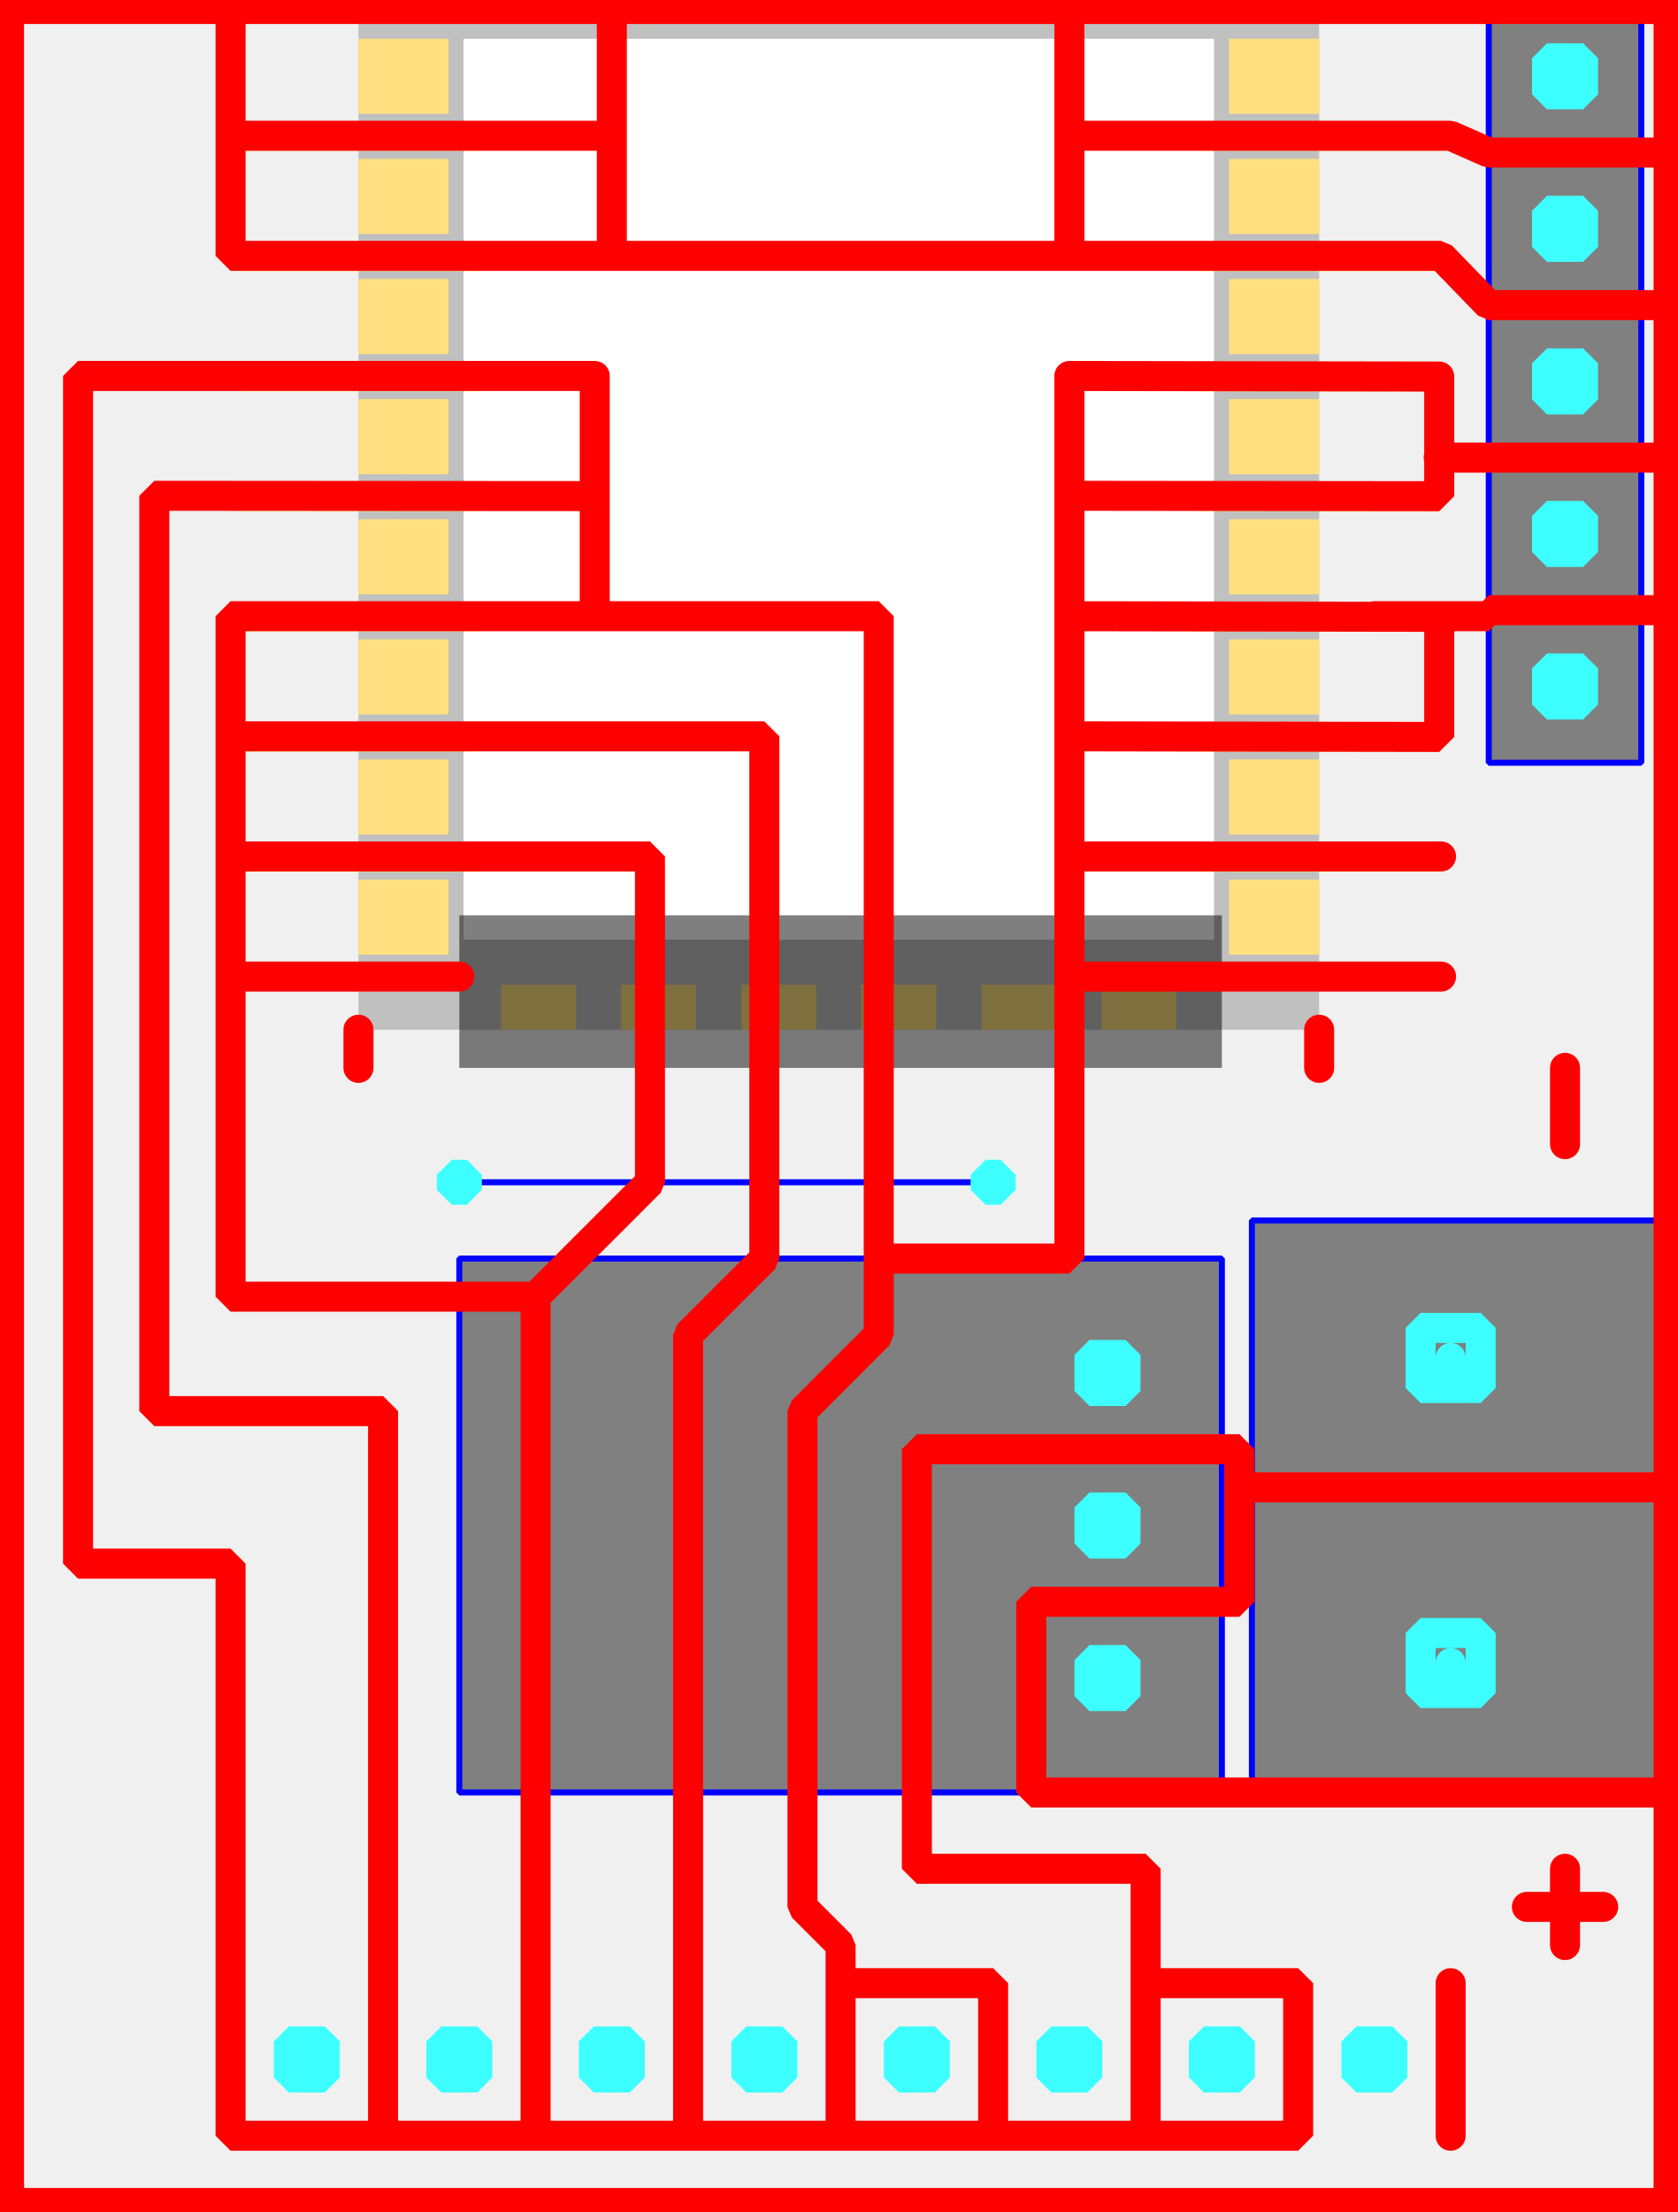
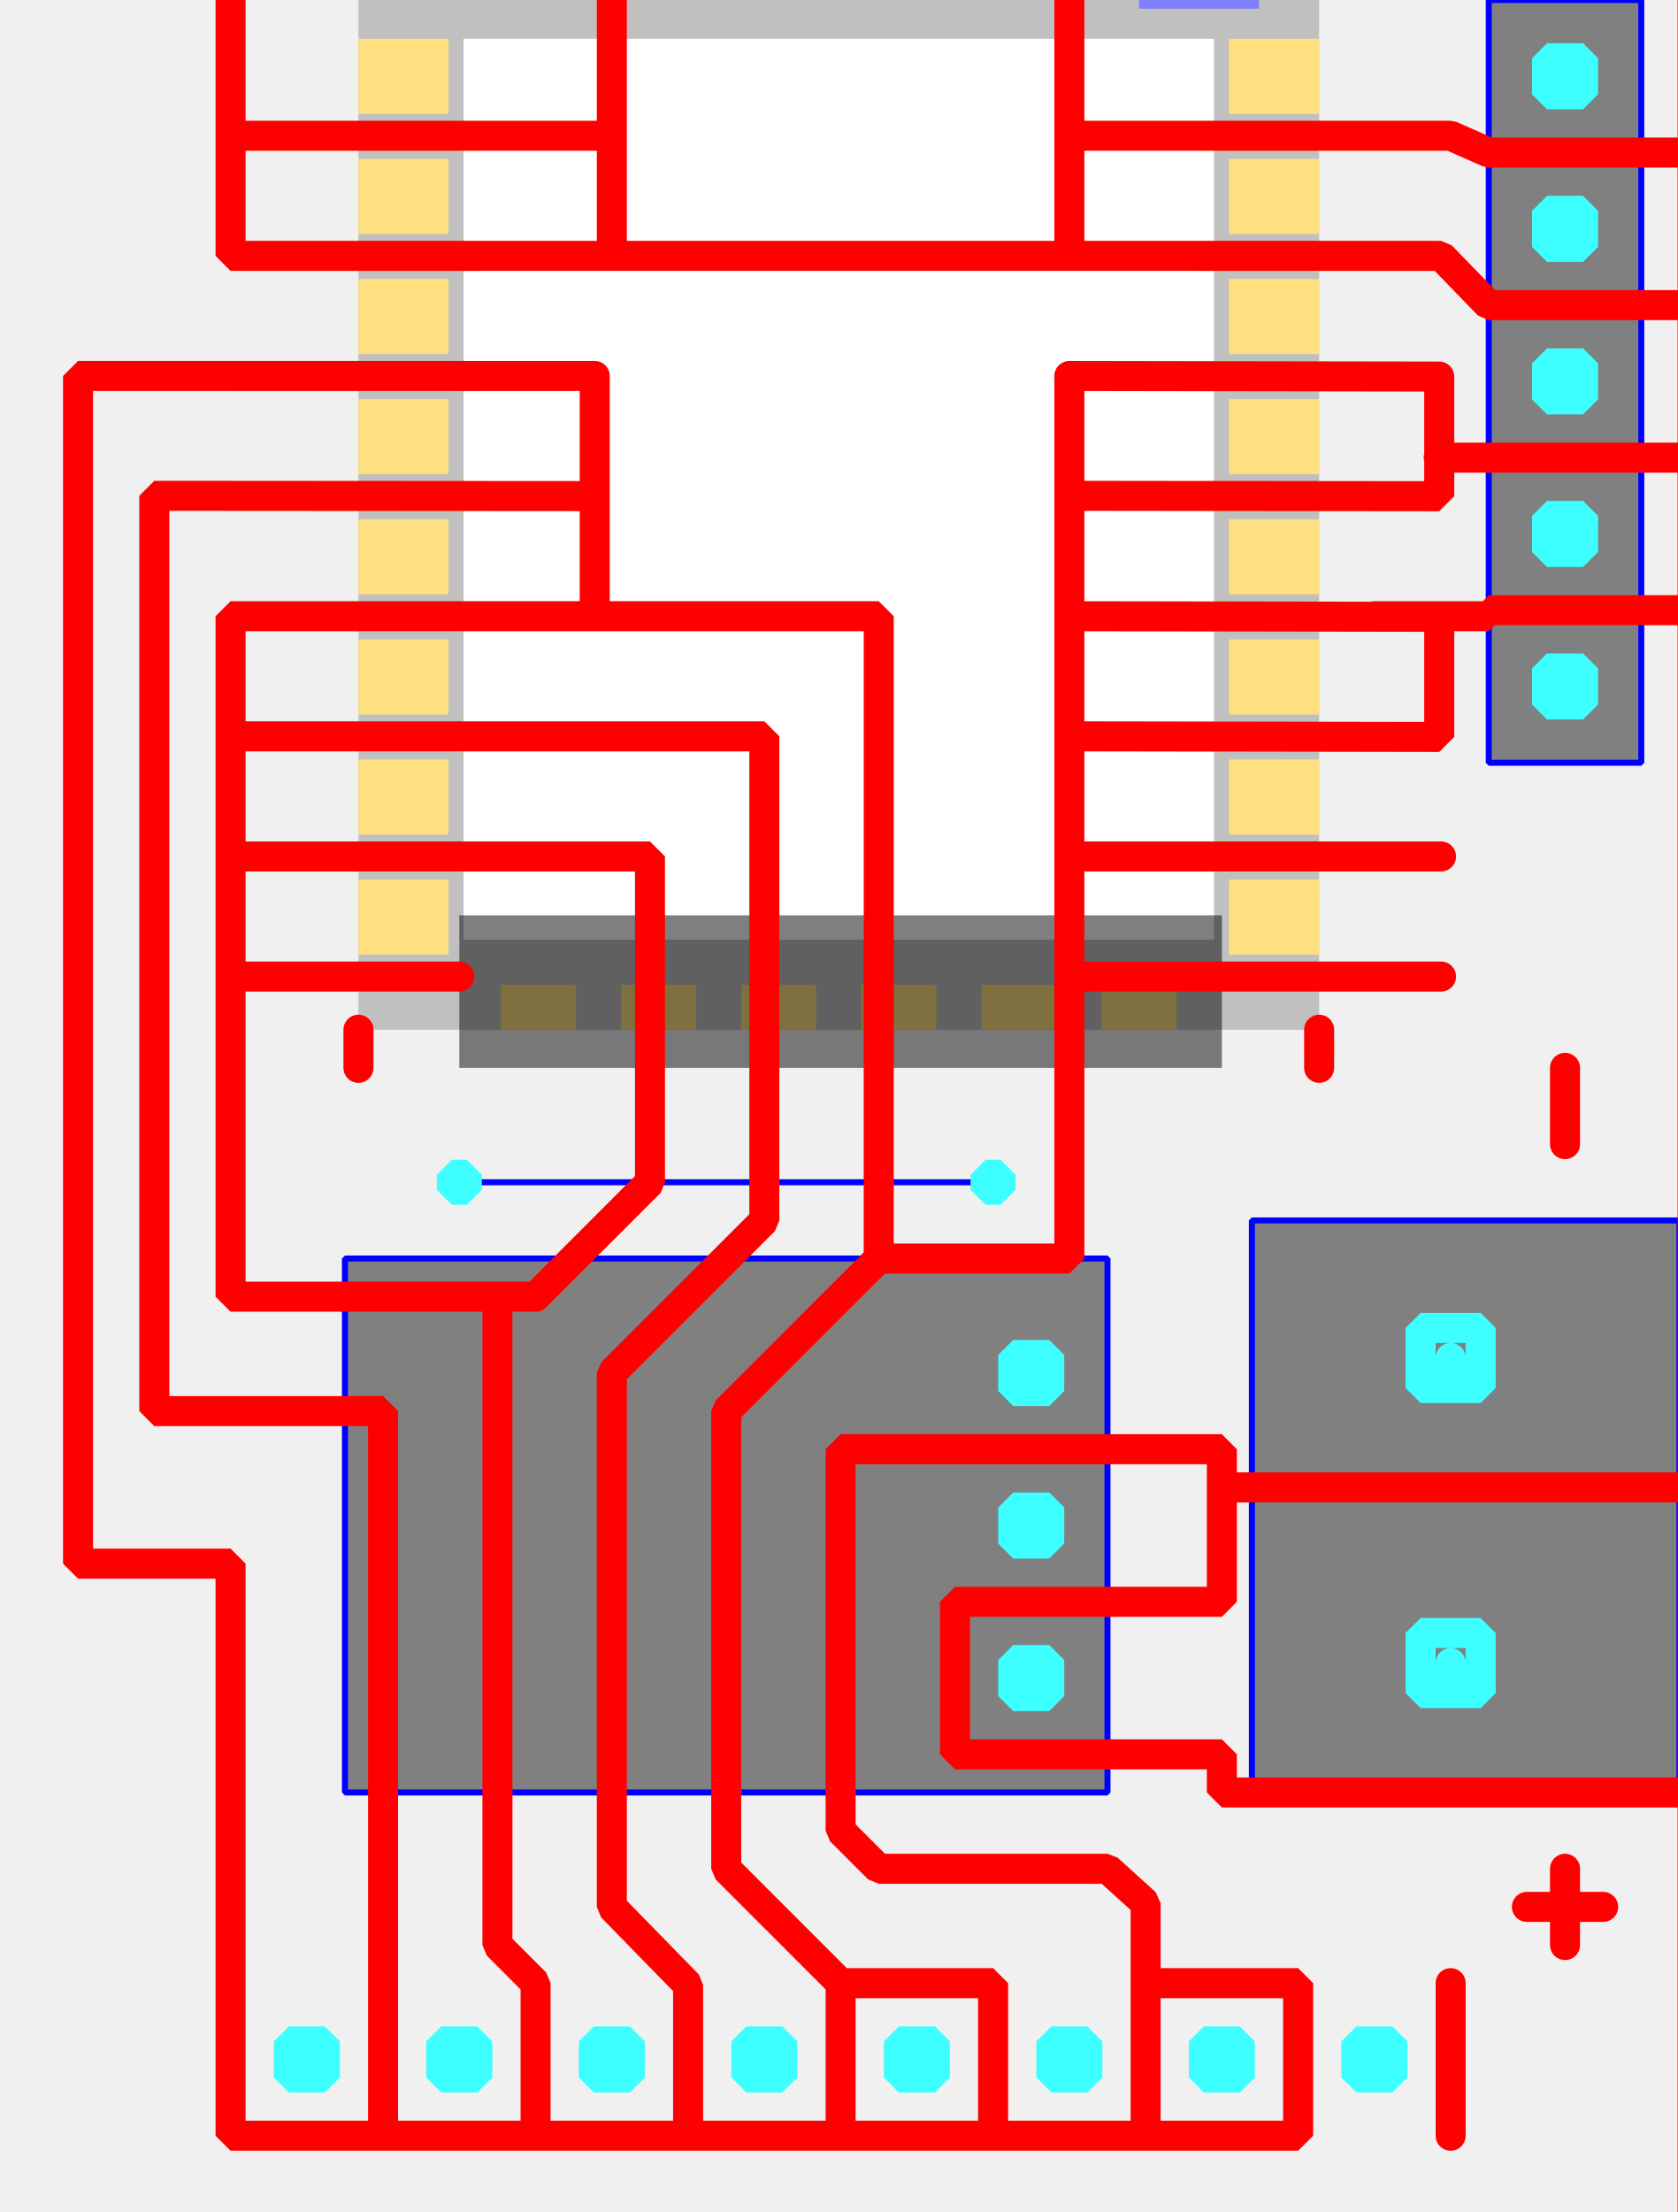
- <svg xmlns="http://www.w3.org/2000/svg" width="1.1in" height="1.45in" viewBox="0 0 27.94 36.83" version="1.1" id="svg926">
+ <svg xmlns="http://www.w3.org/2000/svg" width="27.94mm" height="36.83mm" viewBox="0 0 27.94 36.83" version="1.1" id="svg926">
  <defs id="defs920" />
-   <g id="layer6" style="display:inline" transform="translate(0,5.079996)">
+   <g id="layer6" style="display:inline" transform="translate(0,5.079993)">
    <g transform="translate(-15.97141,-100.9936)" id="layer1-93">
      <rect y="89.059" x="21.941" height="24" width="16" id="rect817" style="opacity:1;fill:#c0c0c0;fill-opacity:1;fill-rule:evenodd;stroke:none;stroke-width:0.117;stroke-linecap:round;stroke-linejoin:round;stroke-miterlimit:4;stroke-dasharray:none;stroke-dashoffset:0;stroke-opacity:1" />
      <rect y="96.559" x="23.691" height="15" width="12.5" id="rect819" style="opacity:1;fill:#ffffff;fill-opacity:1;fill-rule:evenodd;stroke:none;stroke-width:0.102;stroke-linecap:round;stroke-linejoin:round;stroke-miterlimit:4;stroke-dasharray:none;stroke-dashoffset:0;stroke-opacity:1" />
      <rect y="89.059" x="21.941" height="5" width="16" id="rect821" style="opacity:1;fill:#808080;fill-opacity:1;fill-rule:evenodd;stroke:none;stroke-width:0.1;stroke-linecap:round;stroke-linejoin:round;stroke-miterlimit:4;stroke-dasharray:none;stroke-dashoffset:0;stroke-opacity:1" />
      <text id="text825" y="93.01" x="21.964" style="font-style:normal;font-variant:normal;font-weight:normal;font-stretch:normal;font-size:4.233px;line-height:125%;font-family:Raleway;-inkscape-font-specification:'Raleway, Normal';font-variant-ligatures:normal;font-variant-caps:normal;font-variant-numeric:normal;font-feature-settings:normal;text-align:start;letter-spacing:0px;word-spacing:0px;writing-mode:lr-tb;text-anchor:start;fill:#000000;fill-opacity:1;stroke:none;stroke-width:0.265px;stroke-linecap:butt;stroke-linejoin:miter;stroke-opacity:1" xml:space="preserve">
        <tspan style="stroke-width:0.265px" y="93.01" x="21.964" id="tspan823">ESP-12F</tspan>
      </text>
      <g transform="translate(-2,-1.4530335e-6)" id="g953">
        <rect style="opacity:1;fill:#ffe080;fill-opacity:1;fill-rule:evenodd;stroke:none;stroke-width:0.062;stroke-linecap:round;stroke-linejoin:round;stroke-miterlimit:4;stroke-dasharray:none;stroke-dashoffset:0;stroke-opacity:1" id="rect830" width="1.5" height="1.25" x="23.941" y="-111.809" transform="scale(1,-1)" />
        <rect transform="scale(1,-1)" y="-109.809" x="23.941" height="1.25" width="1.5" id="rect832" style="opacity:1;fill:#ffe080;fill-opacity:1;fill-rule:evenodd;stroke:none;stroke-width:0.062;stroke-linecap:round;stroke-linejoin:round;stroke-miterlimit:4;stroke-dasharray:none;stroke-dashoffset:0;stroke-opacity:1" />
        <rect transform="scale(1,-1)" y="-107.809" x="23.941" height="1.25" width="1.5" id="rect834" style="opacity:1;fill:#ffe080;fill-opacity:1;fill-rule:evenodd;stroke:none;stroke-width:0.062;stroke-linecap:round;stroke-linejoin:round;stroke-miterlimit:4;stroke-dasharray:none;stroke-dashoffset:0;stroke-opacity:1" />
        <rect style="opacity:1;fill:#ffe080;fill-opacity:1;fill-rule:evenodd;stroke:none;stroke-width:0.062;stroke-linecap:round;stroke-linejoin:round;stroke-miterlimit:4;stroke-dasharray:none;stroke-dashoffset:0;stroke-opacity:1" id="rect836" width="1.5" height="1.25" x="23.941" y="-105.809" transform="scale(1,-1)" />
        <rect transform="scale(1,-1)" y="-103.809" x="23.941" height="1.25" width="1.5" id="rect838" style="opacity:1;fill:#ffe080;fill-opacity:1;fill-rule:evenodd;stroke:none;stroke-width:0.062;stroke-linecap:round;stroke-linejoin:round;stroke-miterlimit:4;stroke-dasharray:none;stroke-dashoffset:0;stroke-opacity:1" />
        <rect style="opacity:1;fill:#ffe080;fill-opacity:1;fill-rule:evenodd;stroke:none;stroke-width:0.062;stroke-linecap:round;stroke-linejoin:round;stroke-miterlimit:4;stroke-dasharray:none;stroke-dashoffset:0;stroke-opacity:1" id="rect840" width="1.5" height="1.25" x="23.941" y="-101.809" transform="scale(1,-1)" />
        <rect style="opacity:1;fill:#ffe080;fill-opacity:1;fill-rule:evenodd;stroke:none;stroke-width:0.062;stroke-linecap:round;stroke-linejoin:round;stroke-miterlimit:4;stroke-dasharray:none;stroke-dashoffset:0;stroke-opacity:1" id="rect842" width="1.5" height="1.25" x="23.941" y="-99.809" transform="scale(1,-1)" />
        <rect transform="scale(1,-1)" y="-97.809" x="23.941" height="1.25" width="1.5" id="rect844" style="opacity:1;fill:#ffe080;fill-opacity:1;fill-rule:evenodd;stroke:none;stroke-width:0.062;stroke-linecap:round;stroke-linejoin:round;stroke-miterlimit:4;stroke-dasharray:none;stroke-dashoffset:0;stroke-opacity:1" />
      </g>
      <g transform="translate(-2,-1.4530335e-6)" id="g963">
        <rect transform="scale(1,-1)" y="-111.809" x="38.441" height="1.25" width="1.5" id="rect846" style="opacity:1;fill:#ffe080;fill-opacity:1;fill-rule:evenodd;stroke:none;stroke-width:0.062;stroke-linecap:round;stroke-linejoin:round;stroke-miterlimit:4;stroke-dasharray:none;stroke-dashoffset:0;stroke-opacity:1" />
        <rect style="opacity:1;fill:#ffe080;fill-opacity:1;fill-rule:evenodd;stroke:none;stroke-width:0.062;stroke-linecap:round;stroke-linejoin:round;stroke-miterlimit:4;stroke-dasharray:none;stroke-dashoffset:0;stroke-opacity:1" id="rect848" width="1.5" height="1.25" x="38.441" y="-109.809" transform="scale(1,-1)" />
        <rect style="opacity:1;fill:#ffe080;fill-opacity:1;fill-rule:evenodd;stroke:none;stroke-width:0.062;stroke-linecap:round;stroke-linejoin:round;stroke-miterlimit:4;stroke-dasharray:none;stroke-dashoffset:0;stroke-opacity:1" id="rect850" width="1.5" height="1.25" x="38.441" y="-107.809" transform="scale(1,-1)" />
        <rect transform="scale(1,-1)" y="-105.809" x="38.441" height="1.25" width="1.5" id="rect852" style="opacity:1;fill:#ffe080;fill-opacity:1;fill-rule:evenodd;stroke:none;stroke-width:0.062;stroke-linecap:round;stroke-linejoin:round;stroke-miterlimit:4;stroke-dasharray:none;stroke-dashoffset:0;stroke-opacity:1" />
        <rect style="opacity:1;fill:#ffe080;fill-opacity:1;fill-rule:evenodd;stroke:none;stroke-width:0.062;stroke-linecap:round;stroke-linejoin:round;stroke-miterlimit:4;stroke-dasharray:none;stroke-dashoffset:0;stroke-opacity:1" id="rect854" width="1.5" height="1.25" x="38.441" y="-103.809" transform="scale(1,-1)" />
        <rect transform="scale(1,-1)" y="-101.809" x="38.441" height="1.25" width="1.5" id="rect856" style="opacity:1;fill:#ffe080;fill-opacity:1;fill-rule:evenodd;stroke:none;stroke-width:0.062;stroke-linecap:round;stroke-linejoin:round;stroke-miterlimit:4;stroke-dasharray:none;stroke-dashoffset:0;stroke-opacity:1" />
        <rect transform="scale(1,-1)" y="-99.809" x="38.441" height="1.25" width="1.5" id="rect858" style="opacity:1;fill:#ffe080;fill-opacity:1;fill-rule:evenodd;stroke:none;stroke-width:0.062;stroke-linecap:round;stroke-linejoin:round;stroke-miterlimit:4;stroke-dasharray:none;stroke-dashoffset:0;stroke-opacity:1" />
        <rect style="opacity:1;fill:#ffe080;fill-opacity:1;fill-rule:evenodd;stroke:none;stroke-width:0.062;stroke-linecap:round;stroke-linejoin:round;stroke-miterlimit:4;stroke-dasharray:none;stroke-dashoffset:0;stroke-opacity:1" id="rect860" width="1.5" height="1.25" x="38.441" y="-97.809" transform="scale(1,-1)" />
      </g>
      <rect y="95.059" x="34.941" height="1" width="2" id="rect862" style="opacity:1;fill:#8080ff;fill-opacity:1;fill-rule:evenodd;stroke:none;stroke-width:0.1;stroke-linecap:round;stroke-linejoin:round;stroke-miterlimit:4;stroke-dasharray:none;stroke-dashoffset:0;stroke-opacity:1" />
      <g transform="translate(-2,-1.4530335e-6)" id="g997">
        <rect style="opacity:1;fill:#ffe080;fill-opacity:1;fill-rule:evenodd;stroke:none;stroke-width:0.062;stroke-linecap:round;stroke-linejoin:round;stroke-miterlimit:4;stroke-dasharray:none;stroke-dashoffset:0;stroke-opacity:1" id="rect869" width="1.25" height="0.75" x="26.316" y="-113.059" transform="scale(1,-1)" />
        <rect transform="scale(1,-1)" y="-113.059" x="28.316" height="0.75" width="1.25" id="rect871" style="opacity:1;fill:#ffe080;fill-opacity:1;fill-rule:evenodd;stroke:none;stroke-width:0.062;stroke-linecap:round;stroke-linejoin:round;stroke-miterlimit:4;stroke-dasharray:none;stroke-dashoffset:0;stroke-opacity:1" />
        <rect style="opacity:1;fill:#ffe080;fill-opacity:1;fill-rule:evenodd;stroke:none;stroke-width:0.062;stroke-linecap:round;stroke-linejoin:round;stroke-miterlimit:4;stroke-dasharray:none;stroke-dashoffset:0;stroke-opacity:1" id="rect873" width="1.25" height="0.75" x="30.316" y="-113.059" transform="scale(1,-1)" />
        <rect transform="scale(1,-1)" y="-113.059" x="32.316" height="0.75" width="1.25" id="rect875" style="opacity:1;fill:#ffe080;fill-opacity:1;fill-rule:evenodd;stroke:none;stroke-width:0.062;stroke-linecap:round;stroke-linejoin:round;stroke-miterlimit:4;stroke-dasharray:none;stroke-dashoffset:0;stroke-opacity:1" />
        <rect style="opacity:1;fill:#ffe080;fill-opacity:1;fill-rule:evenodd;stroke:none;stroke-width:0.062;stroke-linecap:round;stroke-linejoin:round;stroke-miterlimit:4;stroke-dasharray:none;stroke-dashoffset:0;stroke-opacity:1" id="rect877" width="1.25" height="0.75" x="34.316" y="-113.059" transform="scale(1,-1)" />
        <rect transform="scale(1,-1)" y="-113.059" x="36.316" height="0.75" width="1.25" id="rect879" style="opacity:1;fill:#ffe080;fill-opacity:1;fill-rule:evenodd;stroke:none;stroke-width:0.062;stroke-linecap:round;stroke-linejoin:round;stroke-miterlimit:4;stroke-dasharray:none;stroke-dashoffset:0;stroke-opacity:1" />
      </g>
      <g id="g1225">
        <path style="opacity:1;fill:none;fill-opacity:1;fill-rule:evenodd;stroke:#ffff00;stroke-width:0.5;stroke-linecap:butt;stroke-linejoin:round;stroke-miterlimit:4;stroke-dasharray:none;stroke-dashoffset:0;stroke-opacity:0.251" d="m 19.941,98.184 h 2.75 1.25" id="path871" />
        <path style="opacity:1;fill:none;fill-opacity:1;fill-rule:evenodd;stroke:#ffff00;stroke-width:0.5;stroke-linecap:butt;stroke-linejoin:round;stroke-miterlimit:4;stroke-dasharray:none;stroke-dashoffset:0;stroke-opacity:0.251" d="m 19.941,100.184 h 2.75 1.25" id="path873" />
        <path id="path875" d="m 19.941,102.184 h 2.75 1.25" style="opacity:1;fill:none;fill-opacity:1;fill-rule:evenodd;stroke:#ffff00;stroke-width:0.5;stroke-linecap:butt;stroke-linejoin:round;stroke-miterlimit:4;stroke-dasharray:none;stroke-dashoffset:0;stroke-opacity:0.251" />
        <path style="opacity:1;fill:none;fill-opacity:1;fill-rule:evenodd;stroke:#ffff00;stroke-width:0.5;stroke-linecap:butt;stroke-linejoin:round;stroke-miterlimit:4;stroke-dasharray:none;stroke-dashoffset:0;stroke-opacity:0.251" d="m 19.941,104.184 h 2.75 1.25" id="path877" />
        <path id="path879" d="m 19.941,106.184 h 2.75 1.25" style="opacity:1;fill:none;fill-opacity:1;fill-rule:evenodd;stroke:#ffff00;stroke-width:0.5;stroke-linecap:butt;stroke-linejoin:round;stroke-miterlimit:4;stroke-dasharray:none;stroke-dashoffset:0;stroke-opacity:0.251" />
        <path id="path881" d="m 19.941,108.184 h 2.75 1.25" style="opacity:1;fill:none;fill-opacity:1;fill-rule:evenodd;stroke:#ffff00;stroke-width:0.5;stroke-linecap:butt;stroke-linejoin:round;stroke-miterlimit:4;stroke-dasharray:none;stroke-dashoffset:0;stroke-opacity:0.251" />
        <path style="opacity:1;fill:none;fill-opacity:1;fill-rule:evenodd;stroke:#ffff00;stroke-width:0.5;stroke-linecap:butt;stroke-linejoin:round;stroke-miterlimit:4;stroke-dasharray:none;stroke-dashoffset:0;stroke-opacity:0.251" d="m 19.941,110.184 h 2.75 1.25" id="path883" />
        <path id="path904" d="m 35.941,98.184 h 2.75 1.25" style="opacity:1;fill:none;fill-opacity:1;fill-rule:evenodd;stroke:#ffff00;stroke-width:0.5;stroke-linecap:butt;stroke-linejoin:round;stroke-miterlimit:4;stroke-dasharray:none;stroke-dashoffset:0;stroke-opacity:0.251" />
        <path id="path906" d="m 35.941,100.184 h 2.75 1.25" style="opacity:1;fill:none;fill-opacity:1;fill-rule:evenodd;stroke:#ffff00;stroke-width:0.5;stroke-linecap:butt;stroke-linejoin:round;stroke-miterlimit:4;stroke-dasharray:none;stroke-dashoffset:0;stroke-opacity:0.251" />
        <path style="opacity:1;fill:none;fill-opacity:1;fill-rule:evenodd;stroke:#ffff00;stroke-width:0.5;stroke-linecap:butt;stroke-linejoin:round;stroke-miterlimit:4;stroke-dasharray:none;stroke-dashoffset:0;stroke-opacity:0.251" d="m 35.941,102.184 h 2.75 1.25" id="path908" />
        <path id="path910" d="m 35.941,104.184 h 2.75 1.25" style="opacity:1;fill:none;fill-opacity:1;fill-rule:evenodd;stroke:#ffff00;stroke-width:0.5;stroke-linecap:butt;stroke-linejoin:round;stroke-miterlimit:4;stroke-dasharray:none;stroke-dashoffset:0;stroke-opacity:0.251" />
        <path style="opacity:1;fill:none;fill-opacity:1;fill-rule:evenodd;stroke:#ffff00;stroke-width:0.5;stroke-linecap:butt;stroke-linejoin:round;stroke-miterlimit:4;stroke-dasharray:none;stroke-dashoffset:0;stroke-opacity:0.251" d="m 35.941,106.184 h 2.75 1.25" id="path912" />
        <path style="opacity:1;fill:none;fill-opacity:1;fill-rule:evenodd;stroke:#ffff00;stroke-width:0.5;stroke-linecap:butt;stroke-linejoin:round;stroke-miterlimit:4;stroke-dasharray:none;stroke-dashoffset:0;stroke-opacity:0.251" d="m 35.941,108.184 h 2.75 1.25" id="path914" />
        <path id="path916" d="m 35.941,110.184 h 2.75 1.25" style="opacity:1;fill:none;fill-opacity:1;fill-rule:evenodd;stroke:#ffff00;stroke-width:0.5;stroke-linecap:butt;stroke-linejoin:round;stroke-miterlimit:4;stroke-dasharray:none;stroke-dashoffset:0;stroke-opacity:0.251" />
      </g>
    </g>
    <rect style="display:inline;opacity:1;fill:#808080;fill-opacity:1;fill-rule:evenodd;stroke:#0000ff;stroke-width:0.1;stroke-linecap:round;stroke-linejoin:bevel;stroke-miterlimit:4;stroke-dasharray:none;stroke-dashoffset:0;stroke-opacity:1" id="rect1431" width="7.12" height="9.66" x="20.85" y="15.24" />
-     <rect style="opacity:1;fill:#808080;fill-opacity:1;fill-rule:evenodd;stroke:#0000ff;stroke-width:0.1;stroke-linecap:round;stroke-linejoin:bevel;stroke-miterlimit:4;stroke-dasharray:none;stroke-dashoffset:0;stroke-opacity:1" id="rect1434" width="8.89" height="12.7" x="15.875" y="-20.35" transform="rotate(90)" />
+     <rect style="opacity:1;fill:#808080;fill-opacity:1;fill-rule:evenodd;stroke:#0000ff;stroke-width:0.1;stroke-linecap:round;stroke-linejoin:bevel;stroke-miterlimit:4;stroke-dasharray:none;stroke-dashoffset:0;stroke-opacity:1" id="rect1434" width="8.89" height="12.7" x="15.875" y="-18.445" transform="rotate(90)" />
    <rect style="display:inline;opacity:1;fill:#808080;fill-opacity:1;fill-rule:evenodd;stroke:#0000ff;stroke-width:0.1;stroke-linecap:round;stroke-linejoin:bevel;stroke-miterlimit:4;stroke-dasharray:none;stroke-dashoffset:0;stroke-opacity:1" id="rect1436" width="2.54" height="12.7" x="24.795" y="-5.08" />
    <path style="opacity:1;fill:#808080;fill-opacity:1;fill-rule:evenodd;stroke:#0000ff;stroke-width:0.1;stroke-linecap:round;stroke-linejoin:bevel;stroke-miterlimit:4;stroke-dasharray:none;stroke-dashoffset:0;stroke-opacity:1" d="M 7.65,14.605 H 16.54" id="path1439" />
    <rect style="opacity:1;fill:#000000;fill-opacity:0.502;fill-rule:evenodd;stroke:none;stroke-width:0.5;stroke-linecap:round;stroke-linejoin:bevel;stroke-miterlimit:4;stroke-dasharray:none;stroke-dashoffset:0;stroke-opacity:1" id="rect917" width="12.7" height="2.54" x="7.65" y="10.16" />
  </g>
-   <g id="layer3" style="display:inline" transform="translate(0,5.079996)">
-     <rect style="opacity:1;fill:none;fill-opacity:1;fill-rule:evenodd;stroke:#ff0000;stroke-width:0.8;stroke-linecap:round;stroke-linejoin:round;stroke-miterlimit:4;stroke-dasharray:none;stroke-dashoffset:0;stroke-opacity:1" id="rect1309" width="27.94" height="36.83" x="3.5762781e-08" y="-5.08" />
+   <g id="layer3" style="display:inline" transform="translate(0,5.079993)">
+     <rect style="opacity:1;fill:none;fill-opacity:1;fill-rule:evenodd;stroke:#ff0000;stroke-width:1;stroke-linecap:round;stroke-linejoin:round;stroke-miterlimit:4;stroke-dasharray:none;stroke-dashoffset:0;stroke-opacity:1" id="rect1309" width="28.94" height="37.83" x="-0.5" y="-5.58" />
  </g>
-   <g id="layer7" style="display:inline" transform="translate(0,5.079996)">
+   <g id="layer7" style="display:inline" transform="translate(0,5.079993)">
    <g transform="matrix(-0.343515,0,0,-0.3446075,29.92896,100.9159)" id="layer1" style="display:inline;stroke:#ff0000;stroke-width:1.453;stroke-miterlimit:4;stroke-dasharray:none;stroke-opacity:1" />
    <g transform="matrix(0.2185159,0,0,0.2193013,-0.7878992,-33.31566)" id="layer1-9" style="stroke:#ff0000;stroke-width:2.284;stroke-miterlimit:4;stroke-dasharray:none;stroke-opacity:1" />
-     <path id="path903" style="opacity:1;fill:none;fill-opacity:1;fill-rule:evenodd;stroke:#ff0000;stroke-width:0.5;stroke-linecap:round;stroke-linejoin:bevel;stroke-miterlimit:4;stroke-dasharray:none;stroke-dashoffset:0;stroke-opacity:1" d="m 21.97,12.065 v 0.635 M 5.97,12.065 v 0.635 m 18.19,15.24 v 2.54 m 1.905,-4.445 v 1.27 m -0.635,-0.635 h 1.27 m -0.635,-12.7 v -1.27 M 7.65,11.18 H 3.84 M 20.678,19.685 h 7.292 m -1e-6,5.08 -10.795,1e-6 v -3.175 h 3.467 v -2.54 l -5.372,-2e-6 v 6.985 l 3.81,2e-6 v 1.905 M 3.84,9.18 l -1e-7,7.33 h 5.08 M 17.81,11.18 v 4.695 H 14.635 M 17.81,7.18 v 4 H 24 v 0 m -14.095,-6 V 1.18 m 0,4 H 3.84 v 4 M 9.905,3.18 2.57,3.175 l -10e-8,15.24 h 3.81 l 2e-7,12.065 M 10.19,-0.82 h 7.62 M 18.095,9.18 H 24 v 0 M 17.81,3.175 v 2.005 l 6.16,0.01 v 2 l -6.16,-0.01 v -2 M 3.84,-2.82 v 2 l 6.35,10e-8 V -2.82 m 7.62,4 6.16,0.01 m -0.009,1.35 4.009,4.9e-6 M 17.81,-2.82 v 2 l 6.19,-10e-8 L 24.795,4.6111664e-6 27.97,6.629777e-6 M 17.81,-5.08 v 2.26 h 6.35 l 0.635,0.28 3.175,2e-6 M 3.84,-5.08 V -2.82 H 10.19 v -2.26 m 6.35,35.56 h 2.54 m -5.08,0 H 3.84 l -1e-7,-9.525 H 1.3 l 1e-7,-19.775 H 9.905 M 19.08,27.94 h 2.54 v 2.54 h -2.54 z m -5.08,-1e-6 2.54,1e-6 v 2.54 h -2.54 z m -2.54,2.54 v -13.335 l 1.27,-1.27 V 7.18 l -8.89,1e-6 m 5.08,23.3 -1e-7,-13.97 1.905,-1.905 V 9.18 H 3.84 m 6.065,-4 H 14.635 v 11.965 l -1.27,1.27 v 8.255 l 0.635,0.635 v 0.635 M 17.81,1.18 v 1.995 l 6.16,0.007 V 1.19" />
-     <path style="opacity:1;fill:none;fill-opacity:1;fill-rule:evenodd;stroke:#ff0000;stroke-width:0.5;stroke-linecap:round;stroke-linejoin:bevel;stroke-miterlimit:4;stroke-dasharray:none;stroke-dashoffset:0;stroke-opacity:1" d="m 27.97,5.08 -3.175,0 V 5.18 H 22.89" id="path905" />
+     <path id="path905" style="opacity:1;fill:none;fill-opacity:1;fill-rule:evenodd;stroke:#ff0000;stroke-width:0.5;stroke-linecap:round;stroke-linejoin:bevel;stroke-miterlimit:4;stroke-dasharray:none;stroke-dashoffset:0;stroke-opacity:1" d="M 27.97,5.08 H 24.795 V 5.18 H 22.89 m -0.92,6.885 v 0.635 M 5.97,12.065 v 0.635 m 18.19,15.24 v 2.54 m 1.905,-4.445 v 1.27 m -0.635,-0.635 h 1.27 m -0.635,-12.7 v -1.27 M 7.65,11.18 H 3.84 m 16.546,8.505 7.584,2e-6 m -1e-6,5.08 -7.62,-2e-6 v -0.635 h -4.445 v -2.54 l 4.445,1e-6 v -2.54 H 14 v 6.35 l 0.635,0.635 h 3.81 l 0.635,0.575 v 1.33 M 3.84,9.18 l -1e-7,7.33 h 5.08 M 17.81,11.18 v 4.695 H 14.635 M 17.81,7.18 v 4 H 24 v 0 m -14.095,-6 V 1.18 m 0,4 H 3.84 v 4 M 9.905,3.18 2.57,3.175 l -10e-8,15.24 h 3.81 l 2e-7,12.065 M 10.19,-0.82 h 7.62 M 18.095,9.18 H 24 v 0 M 17.81,3.175 v 2.005 l 6.16,0.01 v 2 l -6.16,-0.01 v -2 M 3.84,-2.82 v 2 l 6.35,10e-8 V -2.82 m 7.62,4 6.16,0.01 m -0.009,1.35 4.009,4.9e-6 M 17.81,-2.82 v 2 l 6.19,-10e-8 L 24.795,4.6111664e-6 27.97,6.629777e-6 M 17.81,-5.08 v 2.26 h 6.35 l 0.635,0.28 3.175,2e-6 M 3.84,-5.08 V -2.82 H 10.19 v -2.26 m 6.35,35.56 h 2.54 m -5.08,0 H 3.84 l -1e-7,-9.525 H 1.3 l 1e-7,-19.775 H 9.905 M 19.08,27.94 h 2.54 v 2.54 h -2.54 z m -5.08,-1e-6 2.54,1e-6 v 2.54 h -2.54 z m -2.54,2.54 v -2.51 l -1.27,-1.3 v -8.89 l 2.54,-2.54 V 7.18 l -8.89,1e-6 m 5.08,23.3 v -2.54 l -0.635,-0.635 v -10.795 m 0.635,0 1.905,-1.905 V 9.18 H 3.84 m 6.065,-4 H 14.635 v 10.695 l -2.54,2.54 v 7.62 l 1.905,1.905 v 0 M 17.81,1.18 v 1.995 l 6.16,0.007 V 1.19" />
  </g>
-   <g id="layer4" style="display:inline" transform="translate(0,5.079996)">
+   <g id="layer4" style="display:inline" transform="translate(0,5.079993)">
    <g id="g940" transform="translate(3.405002,-9.134995)" />
    <g id="g1229" transform="rotate(-90,46.1325,19.6575)">
      <path id="path982" d="m 48.26,-2.315 h -0.5 v 0.5 h 1 v -1 h -1 v 0.5" style="opacity:1;fill:none;fill-opacity:0.434;fill-rule:evenodd;stroke:#3effff;stroke-width:0.5;stroke-linecap:round;stroke-linejoin:bevel;stroke-miterlimit:4;stroke-dasharray:none;stroke-dashoffset:0;stroke-opacity:1" />
      <path style="opacity:1;fill:none;fill-opacity:0.434;fill-rule:evenodd;stroke:#3effff;stroke-width:0.5;stroke-linecap:round;stroke-linejoin:bevel;stroke-miterlimit:4;stroke-dasharray:none;stroke-dashoffset:0;stroke-opacity:1" d="m 43.18,-2.315 h -0.5 v 0.5 H 43.68 v -1 h -1 v 0.5" id="path984" />
    </g>
    <g id="g959" transform="translate(-0.01999972,-0.4899975)">
      <path style="opacity:1;fill:none;fill-opacity:0.434;fill-rule:evenodd;stroke:#3effff;stroke-width:0.5;stroke-linecap:round;stroke-linejoin:bevel;stroke-miterlimit:4;stroke-dasharray:none;stroke-dashoffset:0;stroke-opacity:1" d="M 5.13,29.7 H 4.83 v 0.3 h 0.6 v -0.6 h -0.6 v 0.3" id="path880" />
      <path id="path882" d="M 7.67,29.7 H 7.37 v 0.3 h 0.6 v -0.6 h -0.6 v 0.3" style="opacity:1;fill:none;fill-opacity:0.434;fill-rule:evenodd;stroke:#3effff;stroke-width:0.5;stroke-linecap:round;stroke-linejoin:bevel;stroke-miterlimit:4;stroke-dasharray:none;stroke-dashoffset:0;stroke-opacity:1" />
      <path id="path884" d="M 10.21,29.7 H 9.91 v 0.3 h 0.6 v -0.6 H 9.91 v 0.3" style="opacity:1;fill:none;fill-opacity:0.434;fill-rule:evenodd;stroke:#3effff;stroke-width:0.5;stroke-linecap:round;stroke-linejoin:bevel;stroke-miterlimit:4;stroke-dasharray:none;stroke-dashoffset:0;stroke-opacity:1" />
      <path style="opacity:1;fill:none;fill-opacity:0.434;fill-rule:evenodd;stroke:#3effff;stroke-width:0.5;stroke-linecap:round;stroke-linejoin:bevel;stroke-miterlimit:4;stroke-dasharray:none;stroke-dashoffset:0;stroke-opacity:1" d="m 12.75,29.7 h -0.3 v 0.3 h 0.6 v -0.6 h -0.6 v 0.3" id="path886" />
      <path id="path888" d="m 15.29,29.7 h -0.3 v 0.3 h 0.6 v -0.6 h -0.6 v 0.3" style="opacity:1;fill:none;fill-opacity:0.434;fill-rule:evenodd;stroke:#3effff;stroke-width:0.5;stroke-linecap:round;stroke-linejoin:bevel;stroke-miterlimit:4;stroke-dasharray:none;stroke-dashoffset:0;stroke-opacity:1" />
      <path style="opacity:1;fill:none;fill-opacity:0.434;fill-rule:evenodd;stroke:#3effff;stroke-width:0.5;stroke-linecap:round;stroke-linejoin:bevel;stroke-miterlimit:4;stroke-dasharray:none;stroke-dashoffset:0;stroke-opacity:1" d="m 17.83,29.7 h -0.3 v 0.3 h 0.6 v -0.6 h -0.6 v 0.3" id="path890" />
      <path style="opacity:1;fill:none;fill-opacity:0.434;fill-rule:evenodd;stroke:#3effff;stroke-width:0.5;stroke-linecap:round;stroke-linejoin:bevel;stroke-miterlimit:4;stroke-dasharray:none;stroke-dashoffset:0;stroke-opacity:1" d="m 20.37,29.7 h -0.3 v 0.3 h 0.6 v -0.6 h -0.6 v 0.3" id="path892" />
      <path id="path894" d="m 22.91,29.7 h -0.3 v 0.3 h 0.6 v -0.6 h -0.6 v 0.3" style="opacity:1;fill:none;fill-opacity:0.434;fill-rule:evenodd;stroke:#3effff;stroke-width:0.5;stroke-linecap:round;stroke-linejoin:bevel;stroke-miterlimit:4;stroke-dasharray:none;stroke-dashoffset:0;stroke-opacity:1" />
    </g>
    <g id="g942" transform="rotate(-90,20.17,-10.345)">
      <path style="opacity:1;fill:none;fill-opacity:0.434;fill-rule:evenodd;stroke:#3effff;stroke-width:0.5;stroke-linecap:round;stroke-linejoin:bevel;stroke-miterlimit:4;stroke-dasharray:none;stroke-dashoffset:0;stroke-opacity:1" d="M 6.015,-4.45 H 5.715 v 0.3 h 0.6 v -0.6 h -0.6 v 0.3" id="path930" />
      <path id="path932" d="M 8.555,-4.45 H 8.255 v 0.3 h 0.6 v -0.6 h -0.6 v 0.3" style="opacity:1;fill:none;fill-opacity:0.434;fill-rule:evenodd;stroke:#3effff;stroke-width:0.5;stroke-linecap:round;stroke-linejoin:bevel;stroke-miterlimit:4;stroke-dasharray:none;stroke-dashoffset:0;stroke-opacity:1" />
      <path id="path934" d="m 11.095,-4.45 h -0.3 v 0.3 h 0.6 v -0.6 h -0.6 v 0.3" style="opacity:1;fill:none;fill-opacity:0.434;fill-rule:evenodd;stroke:#3effff;stroke-width:0.5;stroke-linecap:round;stroke-linejoin:bevel;stroke-miterlimit:4;stroke-dasharray:none;stroke-dashoffset:0;stroke-opacity:1" />
      <path style="opacity:1;fill:none;fill-opacity:0.434;fill-rule:evenodd;stroke:#3effff;stroke-width:0.5;stroke-linecap:round;stroke-linejoin:bevel;stroke-miterlimit:4;stroke-dasharray:none;stroke-dashoffset:0;stroke-opacity:1" d="M 13.635,-4.45 H 13.335 v 0.3 h 0.6 v -0.6 H 13.335 v 0.3" id="path936" />
      <path id="path901" d="M 3.475,-4.45 H 3.175 v 0.3 h 0.6 v -0.6 h -0.6 v 0.3" style="opacity:1;fill:none;fill-opacity:0.434;fill-rule:evenodd;stroke:#3effff;stroke-width:0.5;stroke-linecap:round;stroke-linejoin:bevel;stroke-miterlimit:4;stroke-dasharray:none;stroke-dashoffset:0;stroke-opacity:1" />
    </g>
-     <g id="g964" transform="rotate(-90,22.2475,28.60251)">
+     <g id="g964" transform="rotate(-90,21.6125,29.2375)">
      <path id="path945" d="m 27.99,24.8 h -0.3 v 0.3 h 0.6 v -0.6 h -0.6 v 0.3" style="opacity:1;fill:none;fill-opacity:0.434;fill-rule:evenodd;stroke:#3effff;stroke-width:0.5;stroke-linecap:round;stroke-linejoin:bevel;stroke-miterlimit:4;stroke-dasharray:none;stroke-dashoffset:0;stroke-opacity:1" />
      <path id="path947" d="m 30.53,24.8 h -0.3 v 0.3 h 0.6 v -0.6 h -0.6 v 0.3" style="opacity:1;fill:none;fill-opacity:0.434;fill-rule:evenodd;stroke:#3effff;stroke-width:0.5;stroke-linecap:round;stroke-linejoin:bevel;stroke-miterlimit:4;stroke-dasharray:none;stroke-dashoffset:0;stroke-opacity:1" />
      <path style="opacity:1;fill:none;fill-opacity:0.434;fill-rule:evenodd;stroke:#3effff;stroke-width:0.5;stroke-linecap:round;stroke-linejoin:bevel;stroke-miterlimit:4;stroke-dasharray:none;stroke-dashoffset:0;stroke-opacity:1" d="m 33.07,24.8 h -0.3 v 0.3 h 0.6 v -0.6 h -0.6 v 0.3" id="path949" />
    </g>
    <g id="g898" transform="translate(0,1.269998)">
      <path style="display:inline;opacity:1;fill:none;fill-opacity:0.434;fill-rule:evenodd;stroke:#3effff;stroke-width:0.5;stroke-linecap:round;stroke-linejoin:bevel;stroke-miterlimit:4;stroke-dasharray:none;stroke-dashoffset:0;stroke-opacity:1" d="m 7.65,13.335 h -0.125 v 0.125 h 0.25 v -0.25 h -0.25 v 0.125" id="path1047" />
      <path id="path1049" d="m 16.54,13.335 h -0.125 v 0.125 h 0.25 v -0.25 h -0.25 v 0.125" style="display:inline;opacity:1;fill:none;fill-opacity:0.434;fill-rule:evenodd;stroke:#3effff;stroke-width:0.5;stroke-linecap:round;stroke-linejoin:bevel;stroke-miterlimit:4;stroke-dasharray:none;stroke-dashoffset:0;stroke-opacity:1" />
    </g>
  </g>
</svg>
